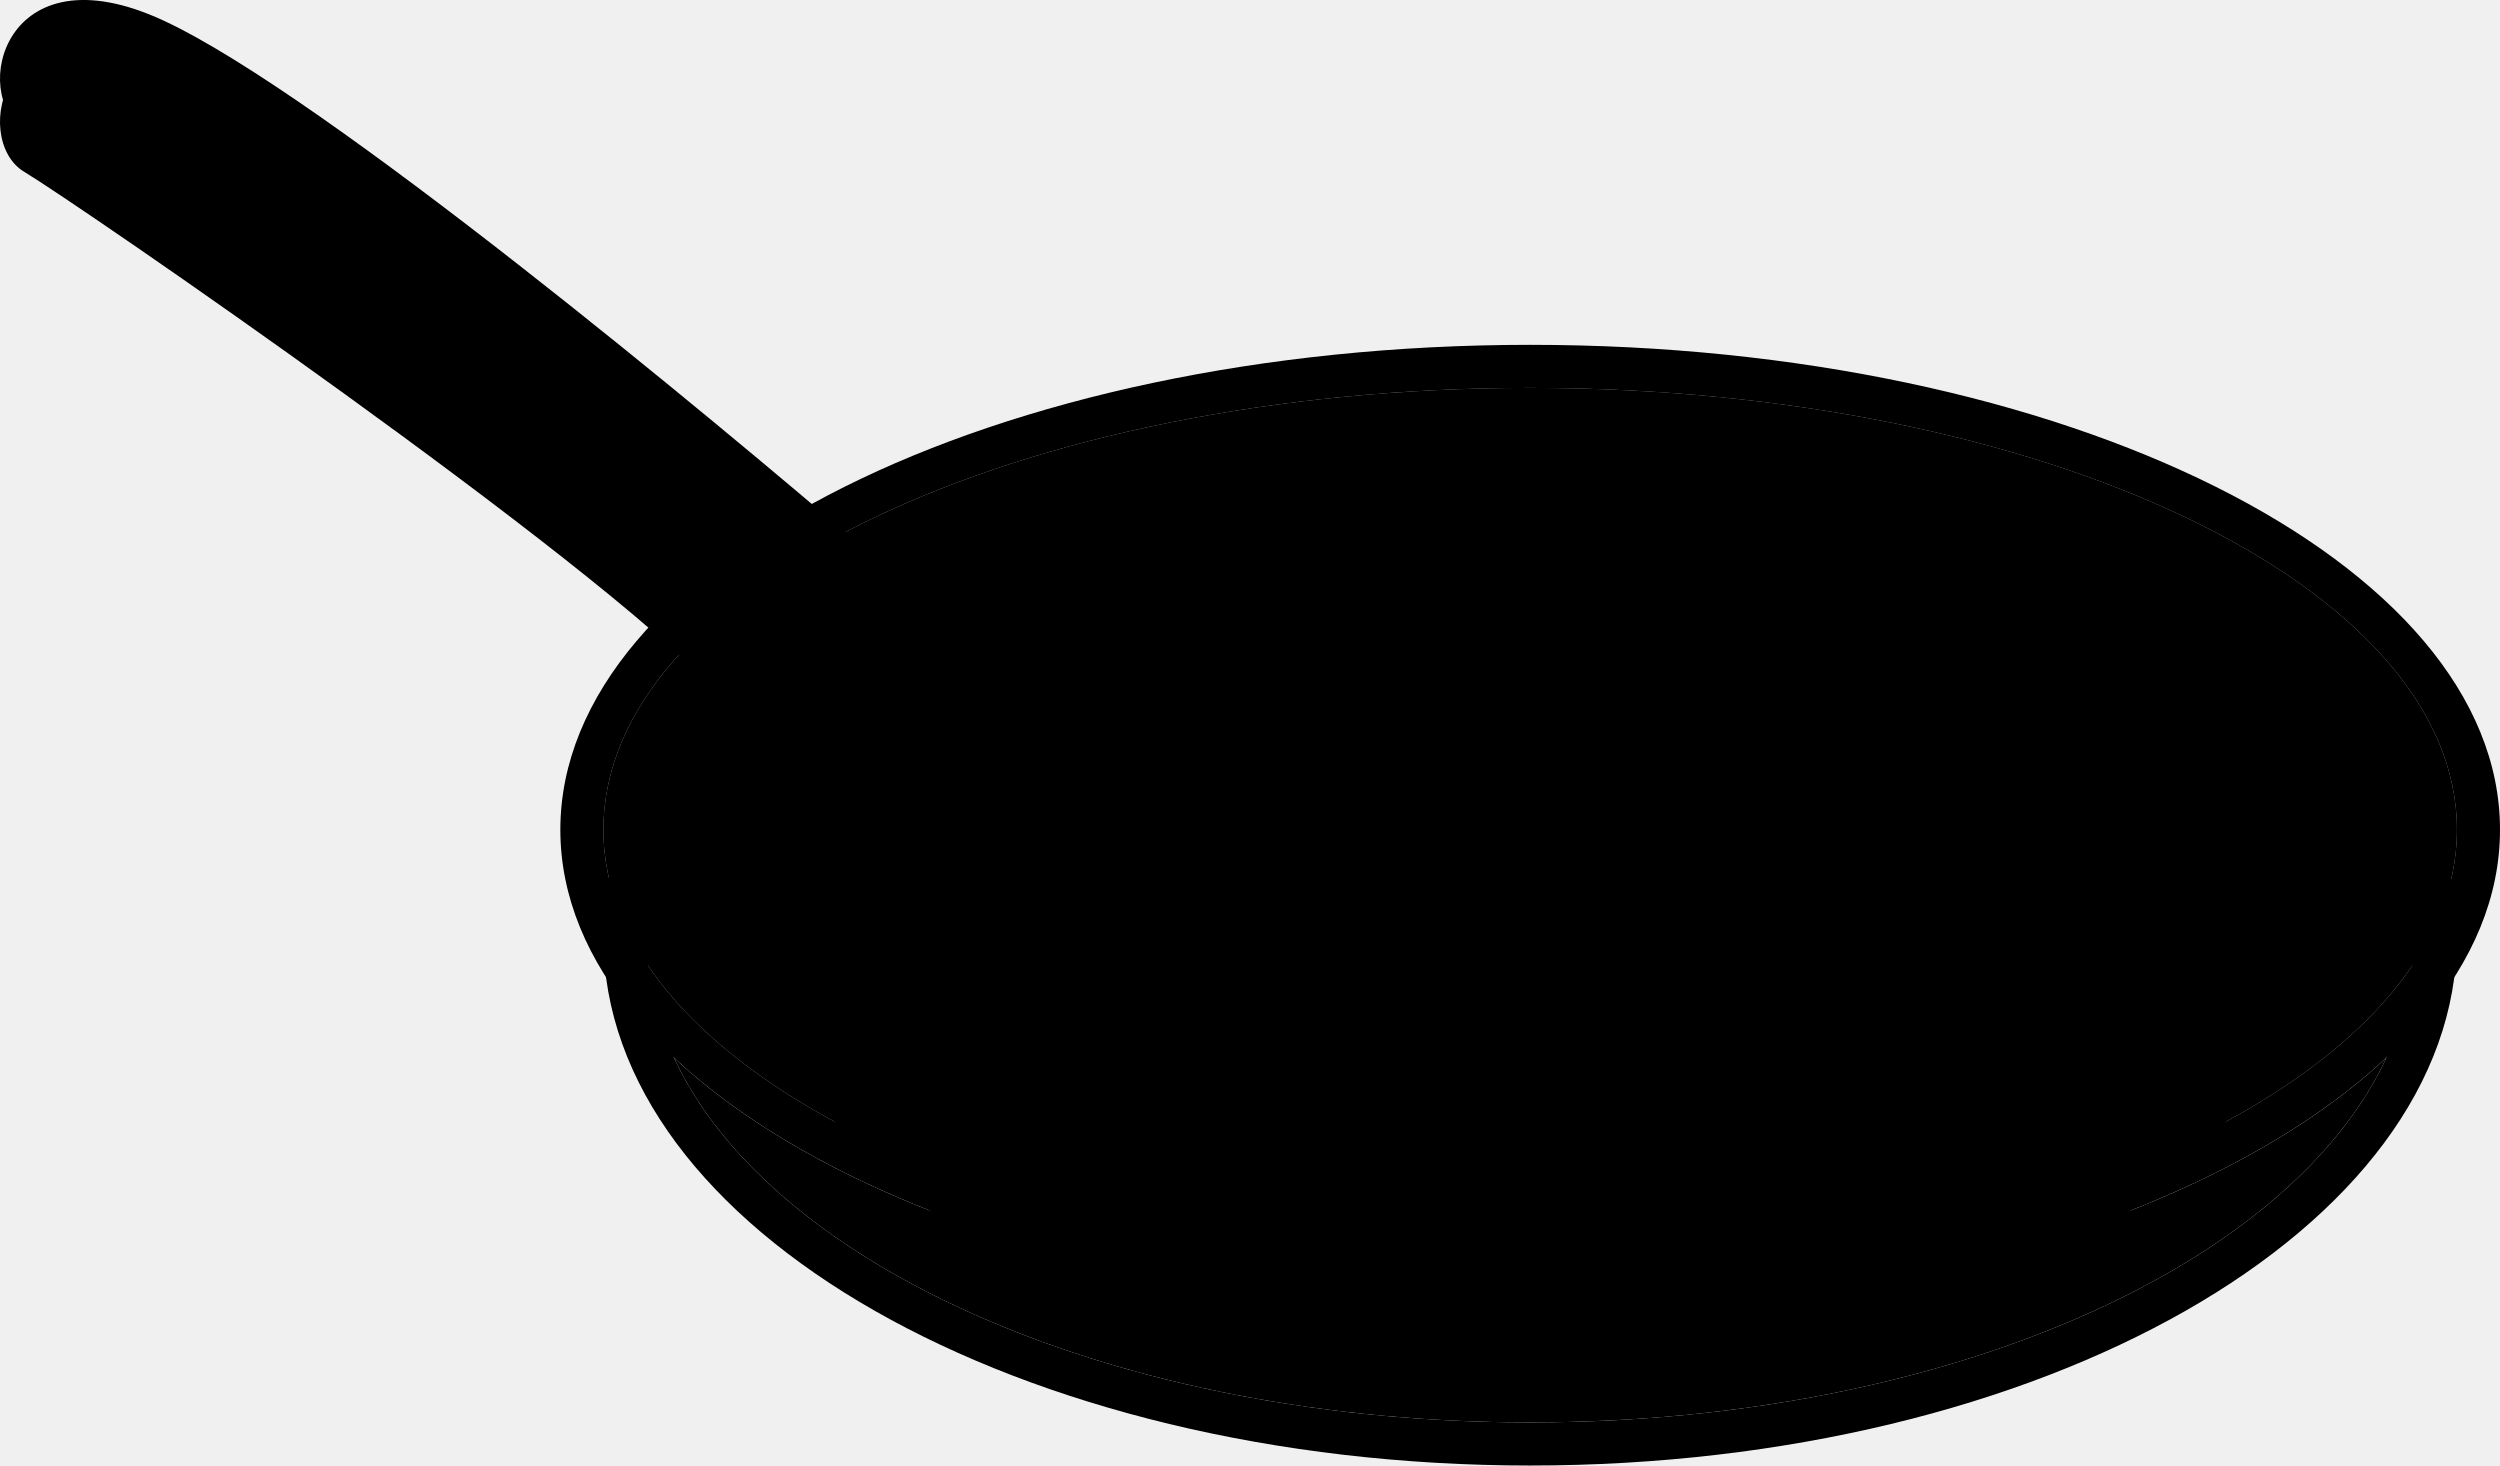
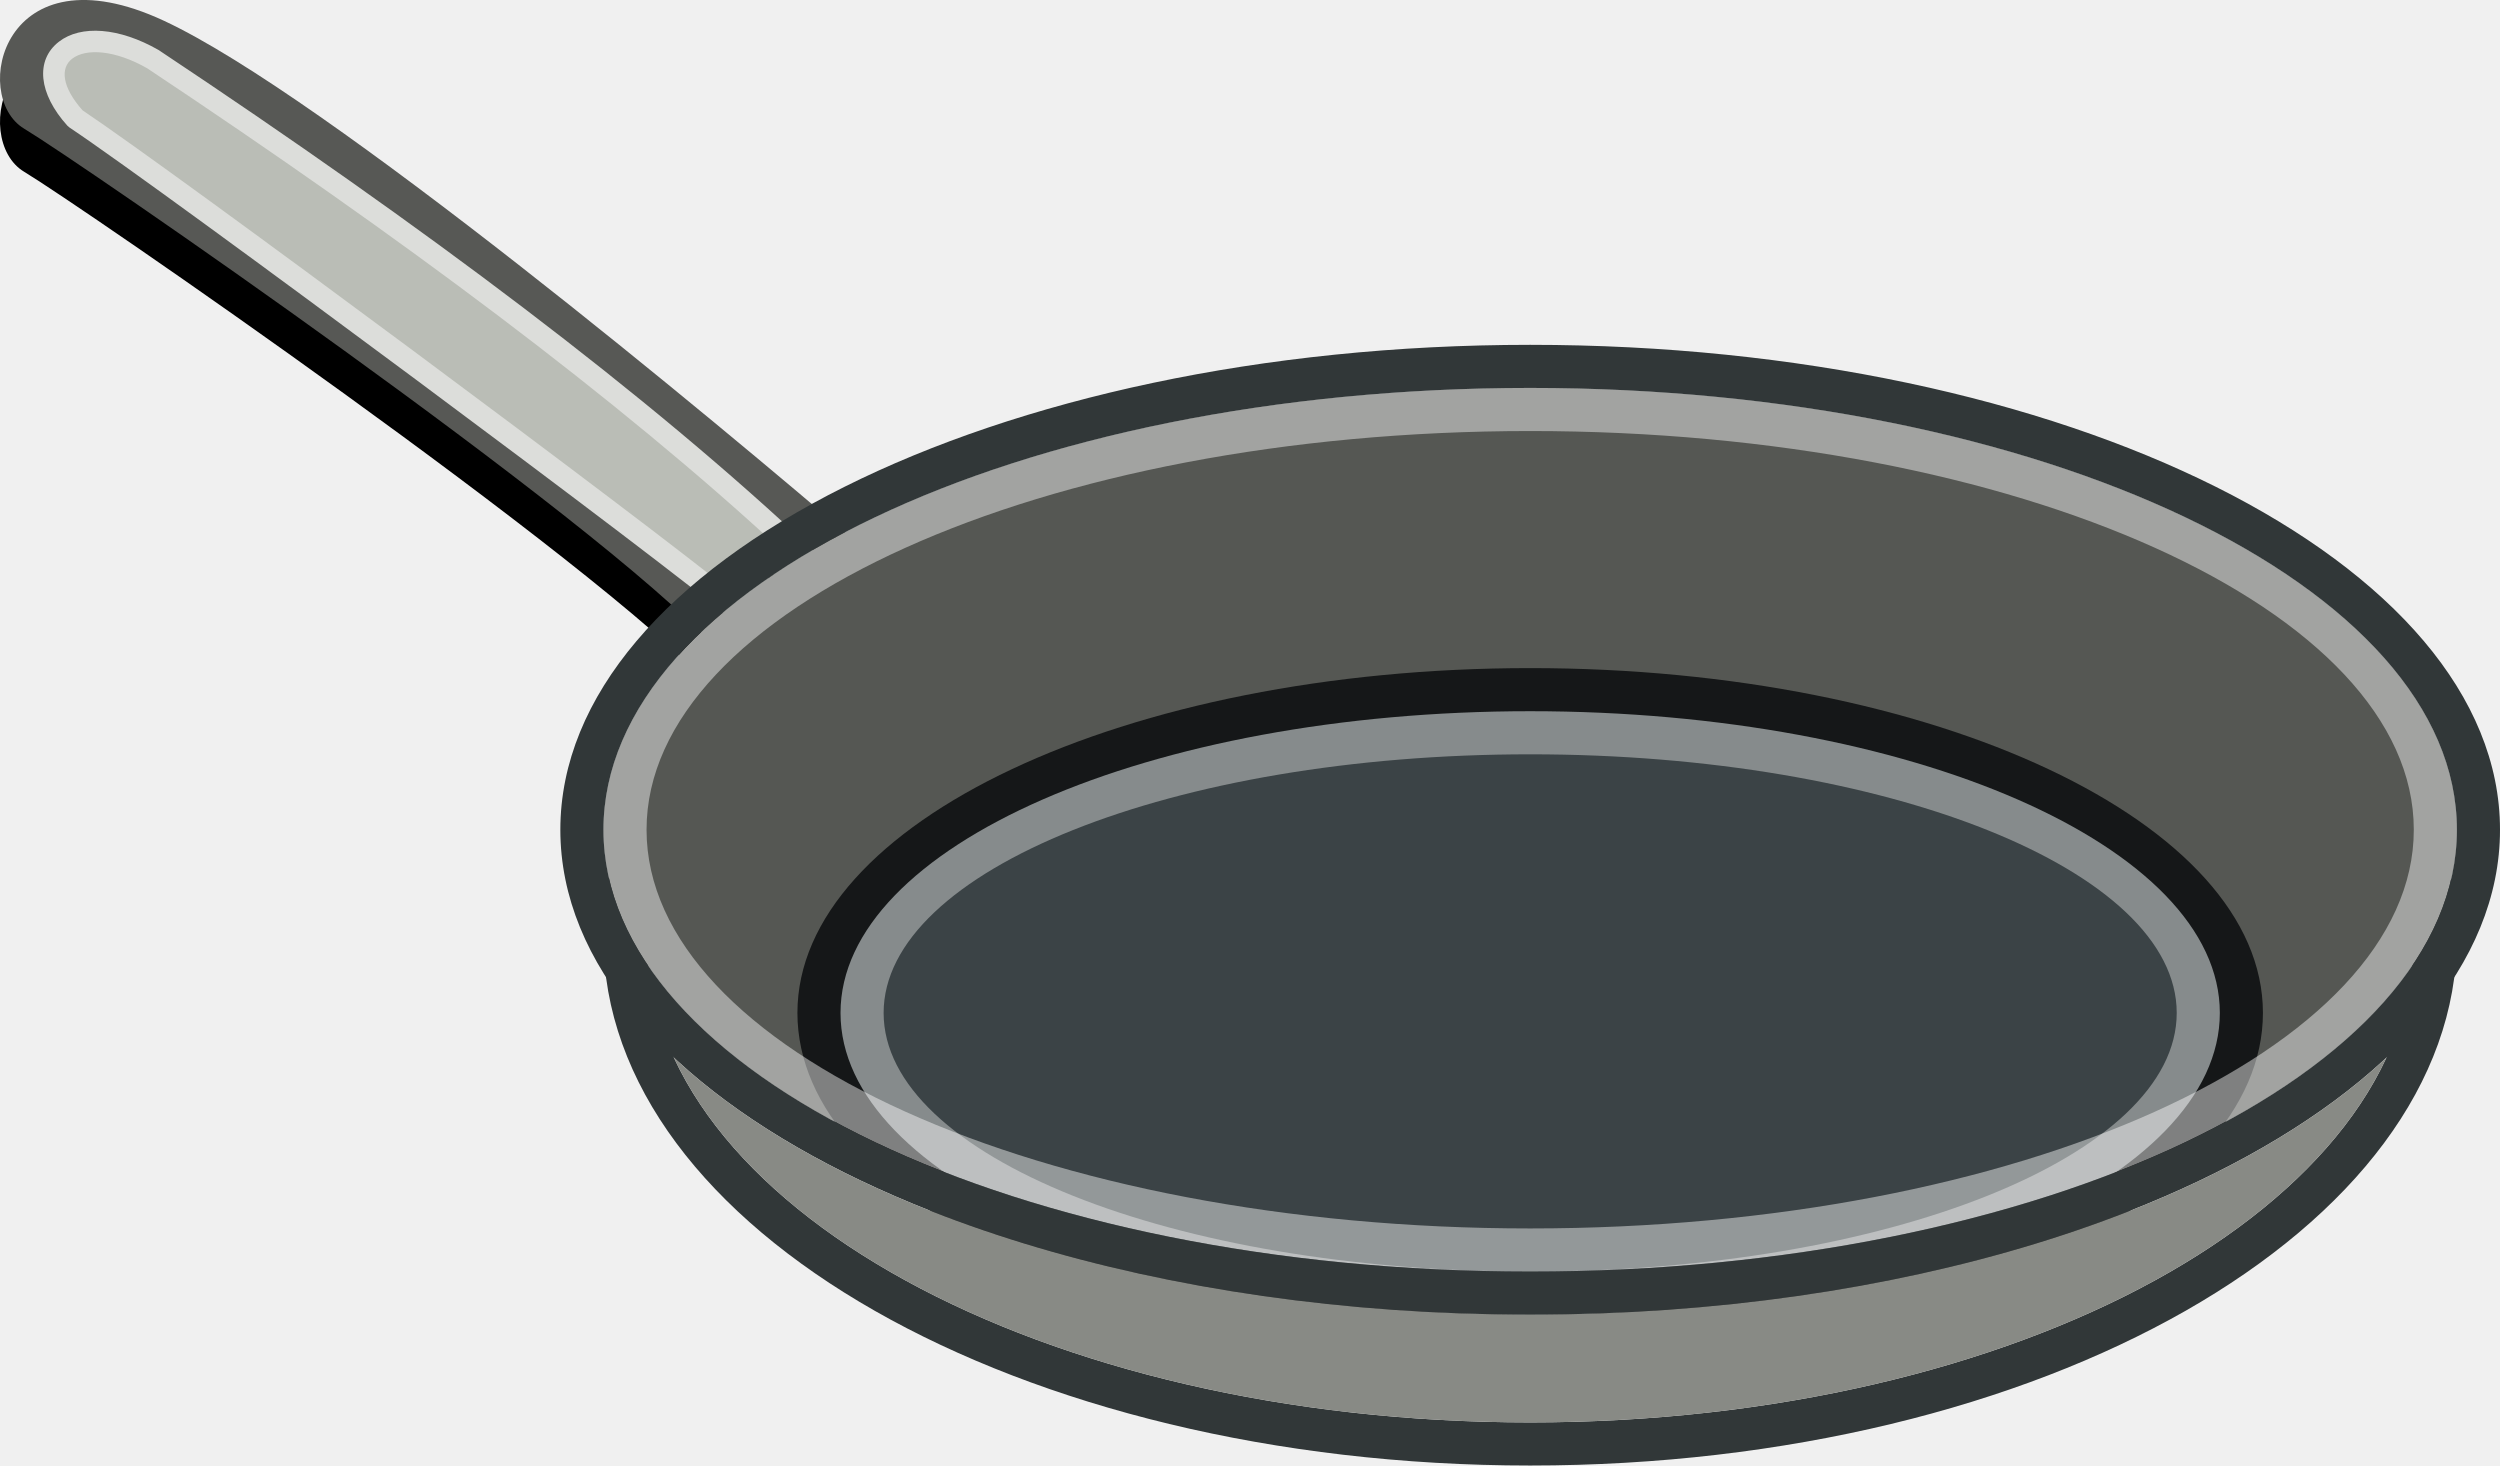
<svg xmlns="http://www.w3.org/2000/svg" width="116px" height="68px" viewBox="0 0 116 68" version="1.1">
  <defs />
  <g id="Page-1" stroke="none" stroke-width="1" fill-rule="evenodd">
    <g id="pan">
-       <path d="M40.117,27.468 C33.117,21.468 15.117,6.468 7.617,2.968 C0.117,-0.532 -1.383,6.468 1.117,7.968 C3.617,9.468 27.617,25.968 33.117,31.968 C37.5,28.5 36,29.5 40.117,27.468 Z" id="Path-4-Copy" />
-       <path d="M40.117,25.468 C33.117,19.468 15.117,4.468 7.617,0.968 C0.117,-2.532 -1.383,4.468 1.117,5.968 C3.617,7.468 27.617,23.968 33.117,29.968 C37.5,26.5 36,27.5 40.117,25.468 Z" id="Path-4" />
-       <path d="M37.5,26 C28.5,17.5 16.5,9 7.079,2.735 C3.579,0.735 1,2.735 3.5,5.5 C8,8.5 31.842,26.235 34.079,28.235 C35.579,26.735 34.5,26 37.5,26 Z" id="Path-5" />
-       <path d="M35.487,27.075 C35.501,27.05 35.507,27.038 35.507,27.039 C35.5,27.051 35.493,27.063 35.487,27.075 Z M35.133,27.714 C34.945,28.016 34.723,28.299 34.433,28.589 L34.098,28.923 L33.746,28.608 C31.513,26.612 7.672,8.882 3.223,5.916 L3.129,5.835 C1.785,4.349 1.628,2.791 2.734,1.935 C3.755,1.145 5.53,1.274 7.356,2.319 C19.695,10.524 30.059,18.285 37.843,25.636 L38.758,26.5 L37.5,26.5 C36.055,26.5 35.758,26.604 35.507,27.039 C35.509,27.04 35.233,27.554 35.133,27.714 Z M6.831,3.169 C5.35,2.323 3.994,2.224 3.346,2.726 C2.79,3.157 2.87,4.036 3.83,5.119 C8.26,8.086 30.253,24.429 34.033,27.54 C34.127,27.424 34.209,27.306 34.285,27.185 C34.375,27.041 34.678,26.472 34.618,26.579 C34.958,25.967 35.38,25.672 36.295,25.558 C28.663,18.492 18.649,11.029 6.831,3.169 Z M34.618,26.579 C34.616,26.583 34.613,26.588 34.61,26.594 C34.612,26.59 34.615,26.586 34.617,26.582 L34.618,26.579 Z" id="Path-5-Copy" fill-rule="nonzero" />
-       <path d="M71,68 C47.252,68 28,57.031 28,43.5 C28,29.969 47.252,19 71,19 C94.748,19 114,29.969 114,43.5 C114,57.031 94.748,68 71,68 Z M71,66 C93.644,66 112,55.926 112,43.5 C112,31.074 93.644,21 71,21 C48.356,21 30,31.074 30,43.5 C30,55.926 48.356,66 71,66 Z" id="Oval-2-Copy-5" />
-       <ellipse id="Oval-2-Copy-2" cx="71" cy="38.5" rx="43" ry="20.5" />
-       <ellipse id="Oval-Copy-2" cx="71" cy="47" rx="34" ry="16" />
-       <ellipse id="Oval-Copy" cx="71" cy="47" rx="32" ry="14" />
-       <ellipse id="Oval" cx="71" cy="47" rx="30" ry="12" />
-       <path d="M71,59 C47.252,59 28,49.822 28,38.5 C28,27.178 47.252,18 71,18 C94.748,18 114,27.178 114,38.5 C114,49.822 94.748,59 71,59 Z M71,57 C93.644,57 112,48.717 112,38.5 C112,28.283 93.644,20 71,20 C48.356,20 30,28.283 30,38.5 C30,48.717 48.356,57 71,57 Z" id="Combined-Shape" fill-opacity="0.45" />
-       <path d="M71,61 C46.147,61 26,50.926 26,38.5 C26,26.074 46.147,16 71,16 C95.853,16 116,26.074 116,38.5 C116,50.926 95.853,61 71,61 Z M71,59 C94.748,59 114,49.822 114,38.5 C114,27.178 94.748,18 71,18 C47.252,18 28,27.178 28,38.5 C28,49.822 47.252,59 71,59 Z" id="Oval-2-Copy-4" />
-       <path d="M31.267,49.072 C38.837,56.17 53.79,61 71,61 C88.21,61 103.163,56.17 110.733,49.072 C106.215,58.803 90.139,66 71,66 C51.861,66 35.785,58.803 31.267,49.072 Z" id="Combined-Shape" />
+       <g id="!pan">
+         <path d="M40.117,27.468 C33.117,21.468 15.117,6.468 7.617,2.968 C0.117,-0.532 -1.383,6.468 1.117,7.968 C3.617,9.468 27.617,25.968 33.117,31.968 C37.5,28.5 36,29.5 40.117,27.468 Z" id="Path-4-Copy" fill="#000000" />
+         <path d="M40.117,25.468 C33.117,19.468 15.117,4.468 7.617,0.968 C0.117,-2.532 -1.383,4.468 1.117,5.968 C3.617,7.468 27.617,23.968 33.117,29.968 C37.5,26.5 36,27.5 40.117,25.468 Z" id="Path-4" fill="#575855" />
+         <path d="M37.5,26 C28.5,17.5 16.5,9 7.079,2.735 C3.579,0.735 1,2.735 3.5,5.5 C8,8.5 31.842,26.235 34.079,28.235 C35.579,26.735 34.5,26 37.5,26 Z" id="Path-5" fill="#BABDB6" />
+         <path d="M35.487,27.075 C35.501,27.05 35.507,27.038 35.507,27.039 C35.5,27.051 35.493,27.063 35.487,27.075 Z M35.133,27.714 C34.945,28.016 34.723,28.299 34.433,28.589 L34.098,28.923 L33.746,28.608 C31.513,26.612 7.672,8.882 3.223,5.916 L3.129,5.835 C1.785,4.349 1.628,2.791 2.734,1.935 C3.755,1.145 5.53,1.274 7.356,2.319 C19.695,10.524 30.059,18.285 37.843,25.636 L38.758,26.5 L37.5,26.5 C36.055,26.5 35.758,26.604 35.507,27.039 C35.509,27.04 35.233,27.554 35.133,27.714 Z M6.831,3.169 C5.35,2.323 3.994,2.224 3.346,2.726 C2.79,3.157 2.87,4.036 3.83,5.119 C8.26,8.086 30.253,24.429 34.033,27.54 C34.127,27.424 34.209,27.306 34.285,27.185 C34.375,27.041 34.678,26.472 34.618,26.579 C34.958,25.967 35.38,25.672 36.295,25.558 C28.663,18.492 18.649,11.029 6.831,3.169 Z M34.618,26.579 C34.616,26.583 34.613,26.588 34.61,26.594 C34.612,26.59 34.615,26.586 34.617,26.582 L34.618,26.579 Z" id="Path-5-Copy" fill="#DCDDDA" fill-rule="nonzero" />
+         <path d="M71,68 C47.252,68 28,57.031 28,43.5 C28,29.969 47.252,19 71,19 C94.748,19 114,29.969 114,43.5 C114,57.031 94.748,68 71,68 Z M71,66 C93.644,66 112,55.926 112,43.5 C112,31.074 93.644,21 71,21 C48.356,21 30,31.074 30,43.5 C30,55.926 48.356,66 71,66 Z" id="Oval-2-Copy-5" fill="#313738" />
+         <ellipse id="Oval-2-Copy-2" fill="#555753" cx="71" cy="38.5" rx="43" ry="20.5" />
+         <ellipse id="Oval-Copy-2" fill="#151718" cx="71" cy="47" rx="34" ry="16" />
+         <ellipse id="Oval-Copy" fill="#868B8C" cx="71" cy="47" rx="32" ry="14" />
+         <ellipse id="Oval" fill="#3B4346" cx="71" cy="47" rx="30" ry="12" />
+         <path d="M71,59 C47.252,59 28,49.822 28,38.5 C28,27.178 47.252,18 71,18 C94.748,18 114,27.178 114,38.5 C114,49.822 94.748,59 71,59 Z M71,57 C93.644,57 112,48.717 112,38.5 C112,28.283 93.644,20 71,20 C48.356,20 30,28.283 30,38.5 C30,48.717 48.356,57 71,57 Z" id="Combined-Shape" fill-opacity="0.45" fill="#FFFFFF" />
+         <path d="M71,61 C46.147,61 26,50.926 26,38.5 C26,26.074 46.147,16 71,16 C95.853,16 116,26.074 116,38.5 C116,50.926 95.853,61 71,61 Z M71,59 C94.748,59 114,49.822 114,38.5 C114,27.178 94.748,18 71,18 C47.252,18 28,27.178 28,38.5 C28,49.822 47.252,59 71,59 Z" id="Oval-2-Copy-4" fill="#313738" />
+         <path d="M31.267,49.072 C38.837,56.17 53.79,61 71,61 C88.21,61 103.163,56.17 110.733,49.072 C106.215,58.803 90.139,66 71,66 C51.861,66 35.785,58.803 31.267,49.072 Z" id="Combined-Shape" fill="#888A85" />
+       </g>
    </g>
  </g>
</svg>
